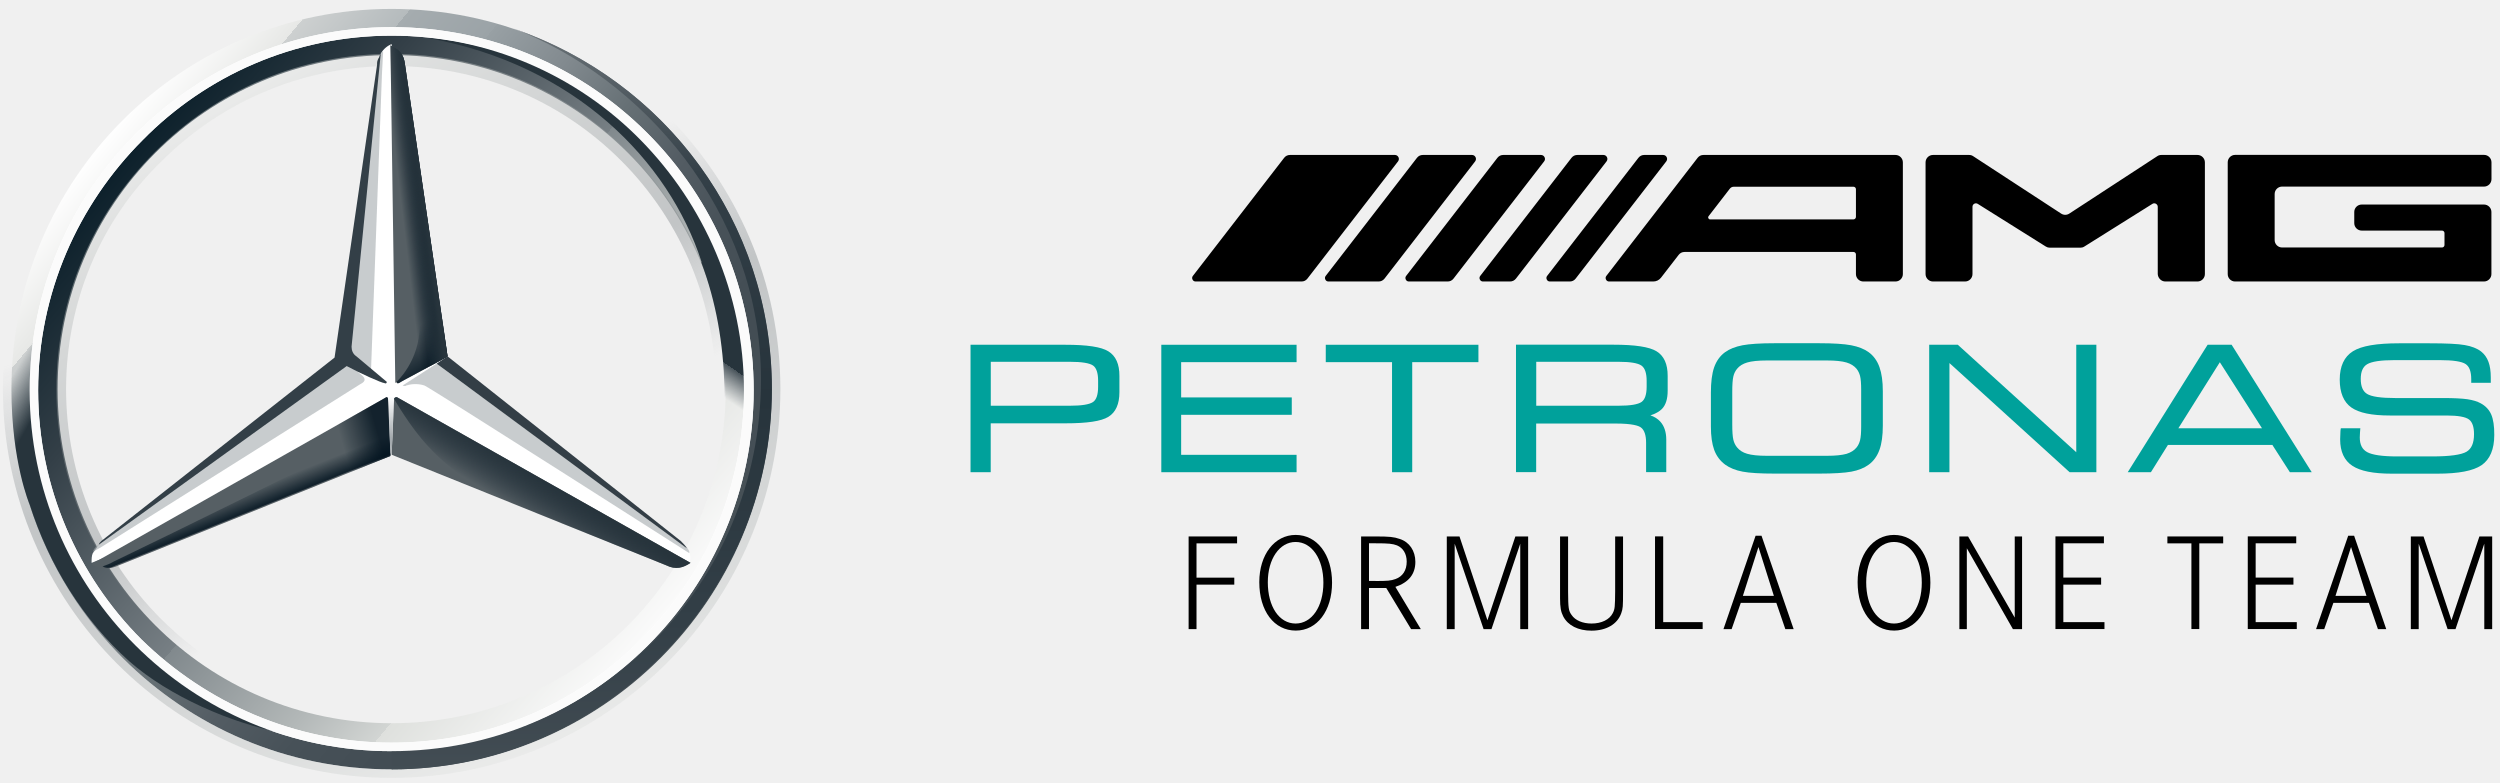
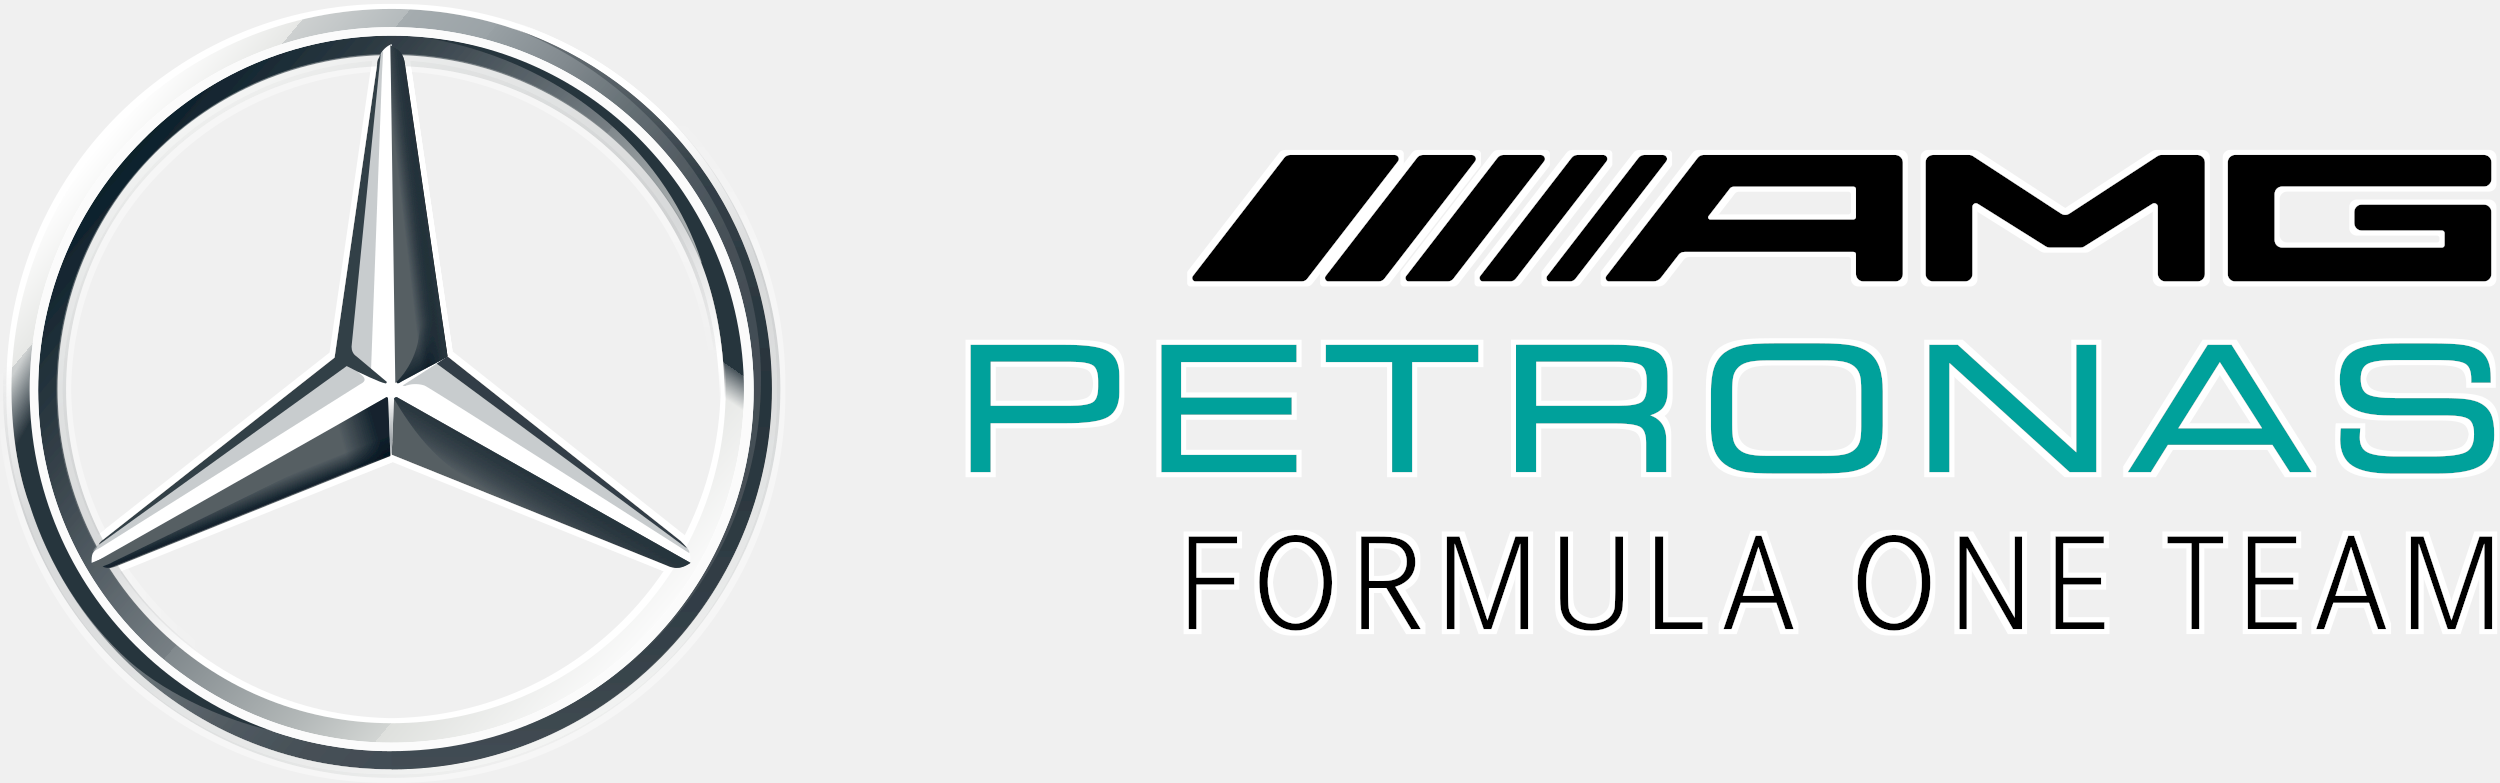
<svg xmlns="http://www.w3.org/2000/svg" clip-rule="evenodd" fill-rule="evenodd" stroke-linejoin="round" stroke-miterlimit="2" version="1.1" viewBox="0 0 358 112" xml:space="preserve">
-   <g transform="matrix(1.7396 0 0 1.7396 56.085 55.726)">
-     <g transform="translate(-32,-32)">
-       <g fill-rule="nonzero">
-         <path id="outer_24_" d="m63.3 32c0 17.3-14 31.3-31.3 31.3s-31.3-14-31.3-31.3 14-31.3 31.3-31.3 31.3 14 31.3 31.3zm-31.3-29.4c-16.3 0-29.4 13.1-29.4 29.4s13.2 29.4 29.4 29.4c16.3 0 29.4-13.2 29.4-29.4 0-16.3-13.1-29.4-29.4-29.4z" fill="url(#_Linear1)" />
-         <path d="m32 2.6c-16.3 0-29.4 13.1-29.4 29.4s13.2 29.4 29.4 29.4c16.3 0 29.4-13.2 29.4-29.4 0-16.3-13.1-29.4-29.4-29.4zm0 56.9c-15.2 0-27.5-12.3-27.5-27.5s12.3-27.5 27.5-27.5 27.5 12.3 27.5 27.5-12.3 27.5-27.5 27.5z" fill="url(#_Linear2)" />
-         <path d="m32 63.3c17.3 0 31.3-14 31.3-31.3s-14-31.3-31.3-31.3-31.3 14-31.3 31.3 14 31.3 31.3 31.3zm0-63.3c17.6 0 32 14.4 32 32s-14.4 32-32 32-32-14.4-32-32 14.4-32 32-32z" fill="url(#_Linear3)" />
-         <path d="m2.2 32.1c0-16.4 13.3-29.9 29.8-29.9s29.8 13.4 29.8 29.9c0 16.4-13.3 29.7-29.8 29.7s-29.8-13.3-29.8-29.7zm9.3-20.6c-5.3 5.3-8.6 12.6-8.6 20.6s3.3 15.3 8.5 20.5c5.3 5.2 12.6 8.5 20.6 8.5s15.3-3.2 20.5-8.5c5.3-5.2 8.5-12.5 8.5-20.5s-3.3-15.3-8.5-20.6-12.5-8.6-20.5-8.6-15.3 3.3-20.5 8.6z" fill="#fff" />
-         <path d="m32 59.6c-7.4 0-14.3-2.9-19.5-8.1s-8.1-12.1-8.1-19.5 2.9-14.3 8.1-19.5 12.1-8.1 19.5-8.1 14.3 2.9 19.5 8.1 8.1 12.1 8.1 19.5-2.9 14.3-8.1 19.5-12.1 8.1-19.5 8.1zm0-0.8c7.1 0 13.9-2.8 18.9-7.8 5.1-5.1 7.8-11.8 7.8-18.9s-2.8-13.9-7.8-18.9c-5.1-5.1-11.8-7.8-18.9-7.8s-13.9 2.8-18.9 7.8c-5.1 4.9-7.9 11.7-7.9 18.8s2.8 13.9 7.8 18.9c5.1 5.1 11.9 7.9 19 7.9z" fill="url(#_Linear4)" />
-         <path d="m56.3 45c-0.5-0.4-19.8-15.7-19.8-15.7l-4.5-25.7c-0.3 0.1-0.7 0.4-0.9 0.8l-3.2 25-19.9 15.3s-0.4 0.5-0.6 0.8c-0.1 0.2-0.1 0.5-0.1 0.8l24.6-10.1 24.6 10.1c0.2-0.5 0-1-0.2-1.3z" fill="#fff" />
-         <path d="m32.2 32.8-0.2 4.6 22.6 9.1c0.8 0.4 1.4 0.2 2-0.2l-24.1-13.6c-0.1-0.1-0.3 0-0.3 0.1z" fill="#565f64" />
-         <path d="m32.2 32.8s1.3 2.3 2.8 3.9c2.1 2.3 4.9 3.9 4.9 3.9l14.7 5.9c0.8 0.4 1.4 0.2 2-0.2l-24.1-13.6c-0.1-0.1-0.3 0-0.3 0.1z" fill="url(#_Linear5)" />
-         <path d="m56.5 45.4c0-0.1-0.1-0.2-0.2-0.4l-20.6-15.1-2.8 1.8s0.2 0.1 0.3 0c0.3-0.1 0.9-0.2 1.5 0 0.5 0.2 21.8 13.8 21.8 13.8z" fill="#a4aaae" fill-opacity=".6" />
-         <path d="m55.8 44.5-19.2-15.2-0.9 0.6 20.6 15.2c-0.1-0.2-0.3-0.4-0.5-0.6z" fill="#333e46" />
-         <path d="m32.5 31.3-0.1 0.1s0 0.2 0.2 0.1c0.1-0.1 3-1.6 4-2.2l-3.5-24c-0.1-0.9-0.5-1.3-1.2-1.6l0.4 27.8z" fill="#565f64" />
-         <path d="m30.8 5.3v1.3l-2.2 22.1c0 0.3 0.1 0.6 0.4 0.8l1.3 1 0.9-24.4 0.1-1.9c-0.3 0.2-0.4 0.6-0.5 1.1z" fill="#a4aaae" fill-opacity=".6" />
-         <path d="m29.6 30.9-1.2-1-20.3 14.7s-0.6 0.4-0.7 0.8l0.7-0.4 21.3-13.4c0.4-0.2 0.5-0.4 0.2-0.7z" fill="#a4aaae" fill-opacity=".6" />
-         <path d="m31.7 32.8c0-0.1-0.1-0.2-0.2-0.1l-24.2 13.7c0.6 0.4 1.2 0.5 2 0.2l22.6-9.1z" fill="#565f64" />
-         <path d="m32.4 31.4 0.1-0.1-0.1 0.1s0 0.1 0.1 0.1h0.1c0.1-0.1 3-1.6 4-2.2l-0.4-2.9-3.1-21.1c0-0.4-0.1-0.7-0.3-0.9 0 0 1.5 20.2 1.5 22.4 0 2.9-1.9 4.6-1.9 4.6z" fill="url(#_Linear6)" />
-         <path d="m31.7 32.8c0-0.1-0.1-0.2-0.2-0.1l-24.2 13.7c0.6 0.4 1.2 0.5 2 0.2l22.6-9.1z" fill="url(#_Linear7)" />
-         <path d="m9.3 46.5 22.6-9.1-0.2-4.4c-0.4 1.2-1.1 2.5-3 3.5-1.4 0.8-14.8 7.4-19.6 9.7-0.3 0.2-0.7 0.3-0.9 0.4 0.4 0.2 0.7 0.1 1.1-0.1z" fill="url(#_Linear8)" />
-         <path d="m32.5 31.3-0.1 0.1s0 0.2 0.2 0.1c0.1-0.1 3-1.6 4-2.2l-3.5-24c-0.1-0.9-0.5-1.3-1.2-1.6l0.4 27.8z" fill="url(#_Linear9)" />
-         <path d="m32.5 31.3-0.1 0.1s0 0.2 0.2 0.1c0.1-0.1 3-1.6 4-2.2l-3.5-24c-0.1-0.9-0.5-1.3-1.2-1.6l0.4 27.8z" fill="url(#_Linear10)" />
-         <path d="m5.1 44.4c-0.7-1.6-4.7-9.4-0.3-24.4h-1.7c-0.9 3-1.6 4.8-2 7.5 0 0-0.2 1-0.3 2.1s-0.1 1.7-0.1 2.4c0 6 1.5 9.5 1.5 9.5 1.6 5 4.4 9.5 8.2 12.9 3.3 2.9 8.4 5.1 12.6 5.9-0.7-0.1-12.7-5.2-17.9-15.9z" fill="url(#_Linear11)" />
-         <path d="m32.4 32.6h-0.9c0.1 0 0.2 0 0.2 0.1l0.2 4.6h0.1l0.2-4.6c0-0.1 0.1-0.2 0.2-0.1z" fill="url(#_Linear12)" />
-         <path d="m42 2.3c10.5 4 20.4 15 20.4 28.9 0 16.8-13.4 30.5-30.4 30.5v1.6c17 0 31.3-14 31.3-31.3 0-13.8-8.8-25.4-21.3-29.7z" fill="url(#_Linear13)" />
-         <path d="m32.3 0.7h-0.3z" fill="url(#_Linear14)" />
-         <path d="m58.8 20.2c-7-16.1-22.8-17-23.7-17.1h-0.1c12.1 2.2 19.8 10.1 22.5 18.4v0.1c1.2 3.2 1.8 6.6 1.9 10.3 0.1 3.5-0.7 7.4-2.2 11-0.1 0.5-0.2 1.1-0.3 1.1h1.6c4.8-9 2.7-18.1 0.3-23.8z" fill="url(#_Linear15)" />
-         <path d="m2.2 32.1c0-16.4 13.3-29.9 29.8-29.9s29.8 13.4 29.8 29.9c0 16.4-13.3 29.7-29.8 29.7s-29.8-13.3-29.8-29.7zm9.3-20.6c-5.3 5.3-8.6 12.6-8.6 20.6s3.3 15.3 8.5 20.5c5.3 5.2 12.6 8.5 20.6 8.5s15.3-3.2 20.5-8.5c5.3-5.2 8.5-12.5 8.5-20.5s-3.3-15.3-8.5-20.6-12.5-8.6-20.5-8.6-15.3 3.3-20.5 8.6z" fill="#fbfbfb" />
-         <path d="m7.9 44.8 20.4-14.7c1.1 0.6 2.9 1.4 3.1 1.4 0.2 0.1 0.2-0.1 0.2-0.1l-2.5-2.1c-0.3-0.2-0.4-0.5-0.4-0.8l2.4-24.1c-0.1 0.1-0.1 0.3-0.2 0.4-0.1 0.2-0.1 0.3-0.1 0.5l-3.5 24.1-19.2 15.1c-0.1 0.1-0.2 0.2-0.2 0.3z" fill="#333f47" />
+   <defs>
+     <filter id="border-filter" x="-5%" y="-5%" width="110%" height="110%">
+       <feMorphology operator="dilate" radius="0.7" in="SourceAlpha" result="dilated" />
+       <feFlood flood-color="white" />
+       <feComposite in2="dilated" operator="in" />
+       <feMerge>
+         <feMergeNode />
+         <feMergeNode in="SourceGraphic" />
+       </feMerge>
+     </filter>
+   </defs>
+   <g filter="url(#border-filter)">
+     <g transform="matrix(1.7396 0 0 1.7396 56.085 55.726)">
+       <g transform="translate(-32,-32)">
+         <g fill-rule="nonzero">
+           <path id="outer_24_" d="m63.3 32c0 17.3-14 31.3-31.3 31.3s-31.3-14-31.3-31.3 14-31.3 31.3-31.3 31.3 14 31.3 31.3zm-31.3-29.4c-16.3 0-29.4 13.1-29.4 29.4s13.2 29.4 29.4 29.4c16.3 0 29.4-13.2 29.4-29.4 0-16.3-13.1-29.4-29.4-29.4z" fill="url(#_Linear1)" />
+           <path d="m32 2.6c-16.3 0-29.4 13.1-29.4 29.4s13.2 29.4 29.4 29.4c16.3 0 29.4-13.2 29.4-29.4 0-16.3-13.1-29.4-29.4-29.4zm0 56.9c-15.2 0-27.5-12.3-27.5-27.5s12.3-27.5 27.5-27.5 27.5 12.3 27.5 27.5-12.3 27.5-27.5 27.5z" fill="url(#_Linear2)" />
+           <path d="m32 63.3c17.3 0 31.3-14 31.3-31.3s-14-31.3-31.3-31.3-31.3 14-31.3 31.3 14 31.3 31.3 31.3zm0-63.3c17.6 0 32 14.4 32 32s-14.4 32-32 32-32-14.4-32-32 14.4-32 32-32z" fill="url(#_Linear3)" />
+           <path d="m2.2 32.1c0-16.4 13.3-29.9 29.8-29.9s29.8 13.4 29.8 29.9c0 16.4-13.3 29.7-29.8 29.7s-29.8-13.3-29.8-29.7zm9.3-20.6c-5.3 5.3-8.6 12.6-8.6 20.6s3.3 15.3 8.5 20.5c5.3 5.2 12.6 8.5 20.6 8.5s15.3-3.2 20.5-8.5c5.3-5.2 8.5-12.5 8.5-20.5s-3.3-15.3-8.5-20.6-12.5-8.6-20.5-8.6-15.3 3.3-20.5 8.6z" fill="#fff" />
+           <path d="m32 59.6c-7.4 0-14.3-2.9-19.5-8.1s-8.1-12.1-8.1-19.5 2.9-14.3 8.1-19.5 12.1-8.1 19.5-8.1 14.3 2.9 19.5 8.1 8.1 12.1 8.1 19.5-2.9 14.3-8.1 19.5-12.1 8.1-19.5 8.1zm0-0.8c7.1 0 13.9-2.8 18.9-7.8 5.1-5.1 7.8-11.8 7.8-18.9s-2.8-13.9-7.8-18.9c-5.1-5.1-11.8-7.8-18.9-7.8s-13.9 2.8-18.9 7.8c-5.1 4.9-7.9 11.7-7.9 18.8s2.8 13.9 7.8 18.9c5.1 5.1 11.9 7.9 19 7.9z" fill="url(#_Linear4)" />
+           <path d="m56.3 45c-0.5-0.4-19.8-15.7-19.8-15.7l-4.5-25.7c-0.3 0.1-0.7 0.4-0.9 0.8l-3.2 25-19.9 15.3s-0.4 0.5-0.6 0.8c-0.1 0.2-0.1 0.5-0.1 0.8l24.6-10.1 24.6 10.1c0.2-0.5 0-1-0.2-1.3z" fill="#fff" />
+           <path d="m32.2 32.8-0.2 4.6 22.6 9.1c0.8 0.4 1.4 0.2 2-0.2l-24.1-13.6c-0.1-0.1-0.3 0-0.3 0.1z" fill="#565f64" />
+           <path d="m32.2 32.8s1.3 2.3 2.8 3.9c2.1 2.3 4.9 3.9 4.9 3.9l14.7 5.9c0.8 0.4 1.4 0.2 2-0.2l-24.1-13.6c-0.1-0.1-0.3 0-0.3 0.1z" fill="url(#_Linear5)" />
+           <path d="m56.5 45.4c0-0.1-0.1-0.2-0.2-0.4l-20.6-15.1-2.8 1.8s0.2 0.1 0.3 0c0.3-0.1 0.9-0.2 1.5 0 0.5 0.2 21.8 13.8 21.8 13.8z" fill="#a4aaae" fill-opacity=".6" />
+           <path d="m55.8 44.5-19.2-15.2-0.9 0.6 20.6 15.2c-0.1-0.2-0.3-0.4-0.5-0.6z" fill="#333e46" />
+           <path d="m32.5 31.3-0.1 0.1s0 0.2 0.2 0.1c0.1-0.1 3-1.6 4-2.2l-3.5-24c-0.1-0.9-0.5-1.3-1.2-1.6l0.4 27.8z" fill="#565f64" />
+           <path d="m30.8 5.3v1.3l-2.2 22.1c0 0.3 0.1 0.6 0.4 0.8l1.3 1 0.9-24.4 0.1-1.9c-0.3 0.2-0.4 0.6-0.5 1.1z" fill="#a4aaae" fill-opacity=".6" />
+           <path d="m29.6 30.9-1.2-1-20.3 14.7s-0.6 0.4-0.7 0.8l0.7-0.4 21.3-13.4c0.4-0.2 0.5-0.4 0.2-0.7z" fill="#a4aaae" fill-opacity=".6" />
+           <path d="m31.7 32.8c0-0.1-0.1-0.2-0.2-0.1l-24.2 13.7c0.6 0.4 1.2 0.5 2 0.2l22.6-9.1z" fill="#565f64" />
+           <path d="m32.4 31.4 0.1-0.1-0.1 0.1s0 0.1 0.1 0.1h0.1c0.1-0.1 3-1.6 4-2.2l-0.4-2.9-3.1-21.1c0-0.4-0.1-0.7-0.3-0.9 0 0 1.5 20.2 1.5 22.4 0 2.9-1.9 4.6-1.9 4.6z" fill="url(#_Linear6)" />
+           <path d="m31.7 32.8c0-0.1-0.1-0.2-0.2-0.1l-24.2 13.7c0.6 0.4 1.2 0.5 2 0.2l22.6-9.1z" fill="url(#_Linear7)" />
+           <path d="m9.3 46.5 22.6-9.1-0.2-4.4c-0.4 1.2-1.1 2.5-3 3.5-1.4 0.8-14.8 7.4-19.6 9.7-0.3 0.2-0.7 0.3-0.9 0.4 0.4 0.2 0.7 0.1 1.1-0.1z" fill="url(#_Linear8)" />
+           <path d="m32.5 31.3-0.1 0.1s0 0.2 0.2 0.1c0.1-0.1 3-1.6 4-2.2l-3.5-24c-0.1-0.9-0.5-1.3-1.2-1.6l0.4 27.8z" fill="url(#_Linear9)" />
+           <path d="m32.5 31.3-0.1 0.1s0 0.2 0.2 0.1c0.1-0.1 3-1.6 4-2.2l-3.5-24c-0.1-0.9-0.5-1.3-1.2-1.6l0.4 27.8z" fill="url(#_Linear10)" />
+           <path d="m5.1 44.4c-0.7-1.6-4.7-9.4-0.3-24.4h-1.7c-0.9 3-1.6 4.8-2 7.5 0 0-0.2 1-0.3 2.1s-0.1 1.7-0.1 2.4c0 6 1.5 9.5 1.5 9.5 1.6 5 4.4 9.5 8.2 12.9 3.3 2.9 8.4 5.1 12.6 5.9-0.7-0.1-12.7-5.2-17.9-15.9z" fill="url(#_Linear11)" />
+           <path d="m32.4 32.6h-0.9c0.1 0 0.2 0 0.2 0.1l0.2 4.6h0.1l0.2-4.6c0-0.1 0.1-0.2 0.2-0.1z" fill="url(#_Linear12)" />
+           <path d="m42 2.3c10.5 4 20.4 15 20.4 28.9 0 16.8-13.4 30.5-30.4 30.5v1.6c17 0 31.3-14 31.3-31.3 0-13.8-8.8-25.4-21.3-29.7z" fill="url(#_Linear13)" />
+           <path d="m32.3 0.7h-0.3z" fill="url(#_Linear14)" />
+           <path d="m58.8 20.2c-7-16.1-22.8-17-23.7-17.1h-0.1c12.1 2.2 19.8 10.1 22.5 18.4v0.1c1.2 3.2 1.8 6.6 1.9 10.3 0.1 3.5-0.7 7.4-2.2 11-0.1 0.5-0.2 1.1-0.3 1.1h1.6c4.8-9 2.7-18.1 0.3-23.8z" fill="url(#_Linear15)" />
+           <path d="m2.2 32.1c0-16.4 13.3-29.9 29.8-29.9s29.8 13.4 29.8 29.9c0 16.4-13.3 29.7-29.8 29.7s-29.8-13.3-29.8-29.7zm9.3-20.6c-5.3 5.3-8.6 12.6-8.6 20.6s3.3 15.3 8.5 20.5c5.3 5.2 12.6 8.5 20.6 8.5s15.3-3.2 20.5-8.5c5.3-5.2 8.5-12.5 8.5-20.5s-3.3-15.3-8.5-20.6-12.5-8.6-20.5-8.6-15.3 3.3-20.5 8.6z" fill="#fbfbfb" />
+           <path d="m7.9 44.8 20.4-14.7c1.1 0.6 2.9 1.4 3.1 1.4 0.2 0.1 0.2-0.1 0.2-0.1l-2.5-2.1c-0.3-0.2-0.4-0.5-0.4-0.8l2.4-24.1c-0.1 0.1-0.1 0.3-0.2 0.4-0.1 0.2-0.1 0.3-0.1 0.5l-3.5 24.1-19.2 15.1c-0.1 0.1-0.2 0.2-0.2 0.3z" fill="#333f47" />
+         </g>
      </g>
    </g>
-   </g>
-   <path d="m320.06 40.31h35.65c0.58 0 1.06-0.48 1.06-1.06v-8.9c0-0.58-0.48-1.06-1.06-1.06h-17.52c-0.58 0-1.06 0.48-1.06 1.06v1.61c0 0.58 0.48 1.06 1.06 1.06h11.51c0.19 0 0.35 0.16 0.35 0.35v1.72c0 0.19-0.16 0.35-0.35 0.35h-22.91c-0.58 0-1.06-0.48-1.06-1.06v-6.6c0-0.58 0.48-1.06 1.06-1.06h28.93c0.58 0 1.06-0.48 1.06-1.06v-2.42c0-0.58-0.48-1.06-1.06-1.06h-35.65c-0.58 0-1.06 0.48-1.06 1.06v16c-0.01 0.59 0.47 1.07 1.05 1.07zm-9.98 0h4.6c0.58 0 1.06-0.48 1.06-1.06v-16c0-0.58-0.48-1.06-1.06-1.06h-5.17c-0.21 0-0.4 0.05-0.58 0.17l-12.61 8.23c-0.36 0.23-0.8 0.23-1.16 0l-12.61-8.23c-0.18-0.12-0.36-0.17-0.58-0.17h-5.17c-0.58 0-1.06 0.48-1.06 1.06v16c0 0.58 0.48 1.06 1.06 1.06h4.6c0.58 0 1.06-0.48 1.06-1.06v-9.64c0-0.18 0.09-0.34 0.25-0.43s0.35-0.08 0.5 0.01l9.76 6.12c0.18 0.11 0.35 0.16 0.56 0.16h4.38c0.21 0 0.39-0.05 0.56-0.16l9.76-6.12c0.16-0.1 0.34-0.1 0.5-0.01s0.26 0.25 0.26 0.43v9.64c0.03 0.58 0.51 1.06 1.09 1.06zm-38.65 0h-4.6c-0.58 0-1.06-0.48-1.06-1.06v-2.82c0-0.19-0.16-0.35-0.35-0.35h-24.19c-0.34 0-0.63 0.14-0.84 0.41l-2.53 3.27c-0.28 0.36-0.67 0.55-1.12 0.55h-6.32c-0.19 0-0.36-0.1-0.44-0.28-0.09-0.17-0.07-0.37 0.05-0.52l13.07-16.91c0.21-0.27 0.5-0.41 0.84-0.41h27.49c0.58 0 1.06 0.48 1.06 1.06v16c0 0.58-0.47 1.06-1.06 1.06zm-5.66-9.25v-3.97c0-0.19-0.16-0.35-0.35-0.35h-17.14c-0.23 0-0.42 0.1-0.56 0.27l-3.05 3.95c-0.07 0.09-0.08 0.2-0.03 0.3s0.14 0.16 0.25 0.16h20.53c0.19-0.01 0.35-0.17 0.35-0.36zm-79.39 9.25h-15.17c-0.19 0-0.36-0.1-0.44-0.28-0.09-0.17-0.07-0.37 0.05-0.52l13.07-16.91c0.21-0.27 0.5-0.41 0.84-0.41h15.02c0.22 0 0.41 0.12 0.51 0.32s0.07 0.42-0.06 0.6l-12.98 16.79c-0.21 0.27-0.5 0.41-0.84 0.41zm11.03 0h-7.18c-0.19 0-0.36-0.1-0.44-0.28-0.09-0.17-0.07-0.37 0.05-0.52l13.07-16.91c0.21-0.27 0.5-0.41 0.84-0.41h7.04c0.22 0 0.41 0.12 0.51 0.32s0.07 0.42-0.06 0.6l-12.98 16.79c-0.22 0.27-0.51 0.41-0.85 0.41zm9.89 0h-5.55c-0.19 0-0.36-0.1-0.44-0.28-0.09-0.17-0.07-0.37 0.05-0.52l13.07-16.91c0.21-0.27 0.5-0.41 0.84-0.41h5.4c0.22 0 0.41 0.12 0.51 0.32s0.08 0.42-0.06 0.6l-12.98 16.79c-0.21 0.27-0.5 0.41-0.84 0.41zm8.93 0h-3.87c-0.19 0-0.36-0.1-0.44-0.28-0.09-0.17-0.07-0.37 0.05-0.52l13.07-16.91c0.21-0.27 0.5-0.41 0.84-0.41h3.73c0.22 0 0.41 0.12 0.51 0.32s0.07 0.42-0.06 0.6l-12.98 16.79c-0.22 0.27-0.51 0.41-0.85 0.41zm8.56 0h-2.85c-0.19 0-0.36-0.1-0.44-0.28-0.09-0.17-0.07-0.37 0.05-0.52l13.07-16.91c0.21-0.27 0.5-0.41 0.84-0.41h2.7c0.22 0 0.41 0.12 0.51 0.32s0.07 0.42-0.06 0.6l-12.98 16.79c-0.21 0.27-0.5 0.41-0.84 0.41z" />
-   <g transform="translate(-82.5,-54.16)" fill="#00a19b" fill-rule="nonzero">
-     <path d="m241.22 104.47c-1.03-0.64-3.05-0.94-6.17-0.94h-13.57v18.25h2.89v-7h10.68c3.13 0 5.15-0.3 6.17-0.93 1.05-0.64 1.58-1.83 1.58-3.52v-2.33c0.01-1.69-0.52-2.88-1.58-3.53zm-1.47 4.22v0.85c0 1.13-0.25 1.87-0.73 2.19-0.52 0.35-1.62 0.53-3.28 0.53h-11.36v-6.29h11.36c1.66 0 2.77 0.18 3.28 0.53 0.48 0.33 0.73 1.07 0.73 2.19z" />
-     <path d="m251.64 106.02h16.53v-2.49h-19.37v18.25h19.37v-2.49h-16.53v-5.73h15.84v-2.49h-15.84z" />
-     <path d="m272.35 106.02h9.49v15.76h2.89v-15.76h9.48v-2.49h-21.86z" />
-     <path d="m319.71 104.46c-1.04-0.63-3.06-0.94-6.19-0.94h-13.93v18.25h2.89v-6.96h11.36c2.41 0 3.32 0.31 3.66 0.58 0.48 0.37 0.72 1.1 0.72 2.17v4.21h2.89v-4.65c0-1.09-0.29-1.97-0.87-2.6-0.36-0.39-0.83-0.69-1.4-0.88 0.74-0.24 1.29-0.55 1.66-0.93 0.54-0.56 0.81-1.43 0.81-2.59v-2.12c0.01-1.7-0.53-2.89-1.6-3.54zm-1.41 4.23v0.85c0 1.1-0.25 1.84-0.73 2.18-0.52 0.36-1.62 0.54-3.27 0.54h-11.81v-6.29h11.81c1.65 0 2.75 0.18 3.27 0.55 0.48 0.35 0.73 1.08 0.73 2.17z" />
-     <path d="m350.1 104.6c-0.64-0.47-1.48-0.8-2.52-1-1.01-0.19-2.55-0.29-4.57-0.29h-6.4c-2.02 0-3.56 0.1-4.57 0.29-1.03 0.2-1.88 0.53-2.52 1-0.72 0.53-1.24 1.26-1.56 2.18-0.31 0.9-0.46 2.11-0.46 3.61v4.84c0 1.37 0.16 2.5 0.47 3.35 0.32 0.87 0.85 1.58 1.58 2.12 0.65 0.47 1.49 0.81 2.5 1 0.99 0.19 2.54 0.28 4.59 0.28h6.37c2.07 0 3.62-0.1 4.61-0.28 1.01-0.19 1.84-0.53 2.48-1 0.7-0.51 1.22-1.23 1.54-2.13 0.32-0.88 0.48-2.04 0.48-3.45v-4.94c0-1.4-0.16-2.55-0.48-3.44-0.32-0.91-0.84-1.63-1.54-2.14zm-5.96 14.83h-8.66c-1.21 0-2.14-0.1-2.79-0.29-0.62-0.18-1.1-0.49-1.44-0.91-0.25-0.3-0.43-0.67-0.53-1.08-0.11-0.44-0.16-1.19-0.16-2.22v-4.66c0-1.03 0.05-1.78 0.16-2.22 0.1-0.42 0.28-0.78 0.53-1.08 0.34-0.42 0.83-0.72 1.44-0.9 0.64-0.19 1.58-0.29 2.79-0.29h8.66c1.21 0 2.14 0.1 2.78 0.29 0.61 0.18 1.1 0.49 1.44 0.9 0.23 0.29 0.4 0.64 0.5 1.03 0.11 0.42 0.16 1.09 0.16 2v5.21c0 0.9-0.05 1.57-0.16 1.99-0.1 0.4-0.27 0.75-0.5 1.04-0.34 0.42-0.83 0.72-1.44 0.91-0.64 0.18-1.57 0.28-2.78 0.28z" />
-     <path d="m382.7 103.53h-2.88v15.39l-16.96-15.39h-4.1v18.25h2.9v-15.63l17.21 15.63h3.83z" />
-     <path d="m398.63 103.53-11.44 18.25h3.32l2.44-3.91h14.95l2.51 3.91h3.13l-11.47-18.25zm-4.19 11.96 5.94-9.46 6.04 9.46z" />
-     <path d="m439.25 113.53c-0.3-0.69-0.81-1.24-1.52-1.62-0.48-0.27-1.12-0.46-1.91-0.58-0.77-0.11-1.92-0.17-3.43-0.17h-6.88c-2.07 0-3.43-0.2-4.06-0.6-0.6-0.38-0.89-1.08-0.89-2.14 0-1.04 0.3-1.73 0.91-2.1 0.65-0.39 1.96-0.59 3.89-0.59h6.53c1.89 0 3.14 0.19 3.7 0.57 0.53 0.36 0.79 1.08 0.79 2.15v0.53h2.8v-0.77c0-0.89-0.11-1.64-0.33-2.23-0.22-0.61-0.58-1.11-1.06-1.49-0.57-0.44-1.36-0.75-2.35-0.92-0.96-0.17-2.66-0.25-5.04-0.25h-4.35c-3.22 0-5.38 0.37-6.61 1.14-1.25 0.78-1.89 2.15-1.89 4.06 0 1.87 0.56 3.21 1.66 3.99 1.09 0.77 2.9 1.15 5.53 1.15h8.09c1.64 0 2.73 0.19 3.23 0.57 0.48 0.36 0.72 1.07 0.72 2.1 0 1.26-0.35 2.08-1.06 2.51-0.75 0.45-2.41 0.68-4.95 0.68h-5c-2.11 0-3.55-0.21-4.3-0.62-0.71-0.39-1.05-1.08-1.05-2.1 0-0.12 0.01-0.35 0.03-0.69l0.05-0.62h-2.79l-0.04 0.21c-0.01 0.06-0.02 0.14-0.02 0.24-0.03 0.54-0.04 0.92-0.04 1.14 0 1.75 0.59 3.03 1.76 3.79 1.15 0.75 2.99 1.12 5.64 1.12h6.5c3.06 0 5.14-0.4 6.34-1.21 1.21-0.83 1.83-2.28 1.83-4.33 0.01-1.26-0.14-2.24-0.43-2.92z" />
-   </g>
-   <g transform="translate(-82.5,-54.16)" fill-rule="nonzero">
-     <path d="m259.25 136.89v0.99h-5.41v6.37h-1.13v-13.27h6.94v0.99h-5.81v4.91h5.41z" />
-     <path d="m273.25 137.6c0 4.04-2.15 6.86-5.19 6.86-3.12 0-5.23-2.81-5.23-6.94 0-3.94 2.19-6.76 5.21-6.76 3.06 0 5.21 2.83 5.21 6.84zm-9.2-0.06c0 3.48 1.63 5.91 3.98 5.91 2.33 0 3.98-2.43 3.98-5.85 0-3.4-1.65-5.83-3.98-5.83-2.3 0-3.98 2.43-3.98 5.77z" />
-     <path d="m279.43 130.98c2.05 0 2.65 0.06 3.52 0.36 1.37 0.44 2.23 1.69 2.23 3.28 0 1.75-0.95 2.94-2.86 3.58l3.64 6.05h-1.39l-3.56-5.89h-2.47v5.89h-1.13v-13.27zm0.04 6.38c1.75 0 2.19-0.04 2.86-0.28 1.03-0.36 1.61-1.25 1.61-2.49 0-1.13-0.52-1.97-1.39-2.33-0.64-0.24-1.17-0.3-3.06-0.3h-0.95v5.39h0.93z" />
-     <path d="m291.5 130.98 4 12 4-12h1.83v13.27h-1.13v-12.23l-4.12 12.23h-1.13l-4.14-12.23v12.23h-1.13v-13.27z" />
-     <path d="m307.05 130.98v7.88c0.02 2.39 0.06 2.75 0.5 3.36 0.52 0.78 1.59 1.23 2.86 1.23 1.43 0 2.57-0.56 3.04-1.49 0.3-0.58 0.32-0.91 0.34-3.1v-7.88h1.13v7.9c0 2.17-0.02 2.43-0.26 3.1-0.56 1.57-2.13 2.49-4.26 2.49-1.91 0-3.36-0.74-4.04-2.03-0.34-0.66-0.46-1.31-0.46-2.59v-8.87z" />
-     <path d="m320.67 130.98v12.27h5.65v0.99h-6.82v-13.27h1.17z" />
-     <path d="m334.75 130.88 4.6 13.37h-1.19l-1.29-3.76h-5.09l-1.31 3.76h-1.17l4.6-13.37zm-0.44 1.61-2.23 7h4.44z" />
-     <path d="m358.93 137.6c0 4.04-2.15 6.86-5.19 6.86-3.12 0-5.23-2.81-5.23-6.94 0-3.94 2.19-6.76 5.21-6.76 3.06 0 5.21 2.83 5.21 6.84zm-9.19-0.06c0 3.48 1.63 5.91 3.98 5.91 2.33 0 3.98-2.43 3.98-5.85 0-3.4-1.65-5.83-3.98-5.83-2.31 0-3.98 2.43-3.98 5.77z" />
-     <path d="m364.33 130.98 6.68 11.62v-11.62h1.05v13.27h-1.31l-6.6-11.58v11.58h-1.07v-13.27z" />
-     <path d="m383.38 136.89v0.99h-5.41v5.37h5.89v0.99h-7.02v-13.27h6.94v0.99h-5.81v4.91h5.41z" />
-     <path d="m400.86 130.98v0.99h-3.42v12.27h-1.13v-12.27h-3.44v-0.99z" />
-     <path d="m410.92 136.89v0.99h-5.41v5.37h5.89v0.99h-7.02v-13.27h6.94v0.99h-5.81v4.91h5.41z" />
-     <path d="m419.61 130.88 4.6 13.37h-1.19l-1.29-3.76h-5.09l-1.31 3.76h-1.17l4.6-13.37zm-0.44 1.61-2.23 7h4.44z" />
-     <path d="m429.55 130.98 4 12 4-12h1.83v13.27h-1.13v-12.23l-4.12 12.23h-1.13l-4.14-12.23v12.23h-1.13v-13.27z" />
+     <path d="m320.06 40.31h35.65c0.58 0 1.06-0.48 1.06-1.06v-8.9c0-0.58-0.48-1.06-1.06-1.06h-17.52c-0.58 0-1.06 0.48-1.06 1.06v1.61c0 0.58 0.48 1.06 1.06 1.06h11.51c0.19 0 0.35 0.16 0.35 0.35v1.72c0 0.19-0.16 0.35-0.35 0.35h-22.91c-0.58 0-1.06-0.48-1.06-1.06v-6.6c0-0.58 0.48-1.06 1.06-1.06h28.93c0.58 0 1.06-0.48 1.06-1.06v-2.42c0-0.58-0.48-1.06-1.06-1.06h-35.65c-0.58 0-1.06 0.48-1.06 1.06v16c-0.01 0.59 0.47 1.07 1.05 1.07zm-9.98 0h4.6c0.58 0 1.06-0.48 1.06-1.06v-16c0-0.58-0.48-1.06-1.06-1.06h-5.17c-0.21 0-0.4 0.05-0.58 0.17l-12.61 8.23c-0.36 0.23-0.8 0.23-1.16 0l-12.61-8.23c-0.18-0.12-0.36-0.17-0.58-0.17h-5.17c-0.58 0-1.06 0.48-1.06 1.06v16c0 0.58 0.48 1.06 1.06 1.06h4.6c0.58 0 1.06-0.48 1.06-1.06v-9.64c0-0.18 0.09-0.34 0.25-0.43s0.35-0.08 0.5 0.01l9.76 6.12c0.18 0.11 0.35 0.16 0.56 0.16h4.38c0.21 0 0.39-0.05 0.56-0.16l9.76-6.12c0.16-0.1 0.34-0.1 0.5-0.01s0.26 0.25 0.26 0.43v9.64c0.03 0.58 0.51 1.06 1.09 1.06zm-38.65 0h-4.6c-0.58 0-1.06-0.48-1.06-1.06v-2.82c0-0.19-0.16-0.35-0.35-0.35h-24.19c-0.34 0-0.63 0.14-0.84 0.41l-2.53 3.27c-0.28 0.36-0.67 0.55-1.12 0.55h-6.32c-0.19 0-0.36-0.1-0.44-0.28-0.09-0.17-0.07-0.37 0.05-0.52l13.07-16.91c0.21-0.27 0.5-0.41 0.84-0.41h27.49c0.58 0 1.06 0.48 1.06 1.06v16c0 0.58-0.47 1.06-1.06 1.06zm-5.66-9.25v-3.97c0-0.19-0.16-0.35-0.35-0.35h-17.14c-0.23 0-0.42 0.1-0.56 0.27l-3.05 3.95c-0.07 0.09-0.08 0.2-0.03 0.3s0.14 0.16 0.25 0.16h20.53c0.19-0.01 0.35-0.17 0.35-0.36zm-79.39 9.25h-15.17c-0.19 0-0.36-0.1-0.44-0.28-0.09-0.17-0.07-0.37 0.05-0.52l13.07-16.91c0.21-0.27 0.5-0.41 0.84-0.41h15.02c0.22 0 0.41 0.12 0.51 0.32s0.07 0.42-0.06 0.6l-12.98 16.79c-0.21 0.27-0.5 0.41-0.84 0.41zm11.03 0h-7.18c-0.19 0-0.36-0.1-0.44-0.28-0.09-0.17-0.07-0.37 0.05-0.52l13.07-16.91c0.21-0.27 0.5-0.41 0.84-0.41h7.04c0.22 0 0.41 0.12 0.51 0.32s0.07 0.42-0.06 0.6l-12.98 16.79c-0.22 0.27-0.51 0.41-0.85 0.41zm9.89 0h-5.55c-0.19 0-0.36-0.1-0.44-0.28-0.09-0.17-0.07-0.37 0.05-0.52l13.07-16.91c0.21-0.27 0.5-0.41 0.84-0.41h5.4c0.22 0 0.41 0.12 0.51 0.32s0.08 0.42-0.06 0.6l-12.98 16.79c-0.21 0.27-0.5 0.41-0.84 0.41zm8.93 0h-3.87c-0.19 0-0.36-0.1-0.44-0.28-0.09-0.17-0.07-0.37 0.05-0.52l13.07-16.91c0.21-0.27 0.5-0.41 0.84-0.41h3.73c0.22 0 0.41 0.12 0.51 0.32s0.07 0.42-0.06 0.6l-12.98 16.79c-0.22 0.27-0.51 0.41-0.85 0.41zm8.56 0h-2.85c-0.19 0-0.36-0.1-0.44-0.28-0.09-0.17-0.07-0.37 0.05-0.52l13.07-16.91c0.21-0.27 0.5-0.41 0.84-0.41h2.7c0.22 0 0.41 0.12 0.51 0.32s0.07 0.42-0.06 0.6l-12.98 16.79c-0.21 0.27-0.5 0.41-0.84 0.41z" />
+     <g transform="translate(-82.5,-54.16)" fill="#00a19b" fill-rule="nonzero">
+       <path d="m241.22 104.47c-1.03-0.64-3.05-0.94-6.17-0.94h-13.57v18.25h2.89v-7h10.68c3.13 0 5.15-0.3 6.17-0.93 1.05-0.64 1.58-1.83 1.58-3.52v-2.33c0.01-1.69-0.52-2.88-1.58-3.53zm-1.47 4.22v0.85c0 1.13-0.25 1.87-0.73 2.19-0.52 0.35-1.62 0.53-3.28 0.53h-11.36v-6.29h11.36c1.66 0 2.77 0.18 3.28 0.53 0.48 0.33 0.73 1.07 0.73 2.19z" />
+       <path d="m251.64 106.02h16.53v-2.49h-19.37v18.25h19.37v-2.49h-16.53v-5.73h15.84v-2.49h-15.84z" />
+       <path d="m272.35 106.02h9.49v15.76h2.89v-15.76h9.48v-2.49h-21.86z" />
+       <path d="m319.71 104.46c-1.04-0.63-3.06-0.94-6.19-0.94h-13.93v18.25h2.89v-6.96h11.36c2.41 0 3.32 0.31 3.66 0.58 0.48 0.37 0.72 1.1 0.72 2.17v4.21h2.89v-4.65c0-1.09-0.29-1.97-0.87-2.6-0.36-0.39-0.83-0.69-1.4-0.88 0.74-0.24 1.29-0.55 1.66-0.93 0.54-0.56 0.81-1.43 0.81-2.59v-2.12c0.01-1.7-0.53-2.89-1.6-3.54zm-1.41 4.23v0.85c0 1.1-0.25 1.84-0.73 2.18-0.52 0.36-1.62 0.54-3.27 0.54h-11.81v-6.29h11.81c1.65 0 2.75 0.18 3.27 0.55 0.48 0.35 0.73 1.08 0.73 2.17z" />
+       <path d="m350.1 104.6c-0.64-0.47-1.48-0.8-2.52-1-1.01-0.19-2.55-0.29-4.57-0.29h-6.4c-2.02 0-3.56 0.1-4.57 0.29-1.03 0.2-1.88 0.53-2.52 1-0.72 0.53-1.24 1.26-1.56 2.18-0.31 0.9-0.46 2.11-0.46 3.61v4.84c0 1.37 0.16 2.5 0.47 3.35 0.32 0.87 0.85 1.58 1.58 2.12 0.65 0.47 1.49 0.81 2.5 1 0.99 0.19 2.54 0.28 4.59 0.28h6.37c2.07 0 3.62-0.1 4.61-0.28 1.01-0.19 1.84-0.53 2.48-1 0.7-0.51 1.22-1.23 1.54-2.13 0.32-0.88 0.48-2.04 0.48-3.45v-4.94c0-1.4-0.16-2.55-0.48-3.44-0.32-0.91-0.84-1.63-1.54-2.14zm-5.96 14.83h-8.66c-1.21 0-2.14-0.1-2.79-0.29-0.62-0.18-1.1-0.49-1.44-0.91-0.25-0.3-0.43-0.67-0.53-1.08-0.11-0.44-0.16-1.19-0.16-2.22v-4.66c0-1.03 0.05-1.78 0.16-2.22 0.1-0.42 0.28-0.78 0.53-1.08 0.34-0.42 0.83-0.72 1.44-0.9 0.64-0.19 1.58-0.29 2.79-0.29h8.66c1.21 0 2.14 0.1 2.78 0.29 0.61 0.18 1.1 0.49 1.44 0.9 0.23 0.29 0.4 0.64 0.5 1.03 0.11 0.42 0.16 1.09 0.16 2v5.21c0 0.9-0.05 1.57-0.16 1.99-0.1 0.4-0.27 0.75-0.5 1.04-0.34 0.42-0.83 0.72-1.44 0.91-0.64 0.18-1.57 0.28-2.78 0.28z" />
+       <path d="m382.7 103.53h-2.88v15.39l-16.96-15.39h-4.1v18.25h2.9v-15.63l17.21 15.63h3.83z" />
+       <path d="m398.63 103.53-11.44 18.25h3.32l2.44-3.91h14.95l2.51 3.91h3.13l-11.47-18.25zm-4.19 11.96 5.94-9.46 6.04 9.46z" />
+       <path d="m439.25 113.53c-0.3-0.69-0.81-1.24-1.52-1.62-0.48-0.27-1.12-0.46-1.91-0.58-0.77-0.11-1.92-0.17-3.43-0.17h-6.88c-2.07 0-3.43-0.2-4.06-0.6-0.6-0.38-0.89-1.08-0.89-2.14 0-1.04 0.3-1.73 0.91-2.1 0.65-0.39 1.96-0.59 3.89-0.59h6.53c1.89 0 3.14 0.19 3.7 0.57 0.53 0.36 0.79 1.08 0.79 2.15v0.53h2.8v-0.77c0-0.89-0.11-1.64-0.33-2.23-0.22-0.61-0.58-1.11-1.06-1.49-0.57-0.44-1.36-0.75-2.35-0.92-0.96-0.17-2.66-0.25-5.04-0.25h-4.35c-3.22 0-5.38 0.37-6.61 1.14-1.25 0.78-1.89 2.15-1.89 4.06 0 1.87 0.56 3.21 1.66 3.99 1.09 0.77 2.9 1.15 5.53 1.15h8.09c1.64 0 2.73 0.19 3.23 0.57 0.48 0.36 0.72 1.07 0.72 2.1 0 1.26-0.35 2.08-1.06 2.51-0.75 0.45-2.41 0.68-4.95 0.68h-5c-2.11 0-3.55-0.21-4.3-0.62-0.71-0.39-1.05-1.08-1.05-2.1 0-0.12 0.01-0.35 0.03-0.69l0.05-0.62h-2.79l-0.04 0.21c-0.01 0.06-0.02 0.14-0.02 0.24-0.03 0.54-0.04 0.92-0.04 1.14 0 1.75 0.59 3.03 1.76 3.79 1.15 0.75 2.99 1.12 5.64 1.12h6.5c3.06 0 5.14-0.4 6.34-1.21 1.21-0.83 1.83-2.28 1.83-4.33 0.01-1.26-0.14-2.24-0.43-2.92z" />
+     </g>
+     <g transform="translate(-82.5,-54.16)" fill-rule="nonzero">
+       <path d="m259.25 136.89v0.99h-5.41v6.37h-1.13v-13.27h6.94v0.99h-5.81v4.91h5.41z" />
+       <path d="m273.25 137.6c0 4.04-2.15 6.86-5.19 6.86-3.12 0-5.23-2.81-5.23-6.94 0-3.94 2.19-6.76 5.21-6.76 3.06 0 5.21 2.83 5.21 6.84zm-9.2-0.06c0 3.48 1.63 5.91 3.98 5.91 2.33 0 3.98-2.43 3.98-5.85 0-3.4-1.65-5.83-3.98-5.83-2.3 0-3.98 2.43-3.98 5.77z" />
+       <path d="m279.43 130.98c2.05 0 2.65 0.06 3.52 0.36 1.37 0.44 2.23 1.69 2.23 3.28 0 1.75-0.95 2.94-2.86 3.58l3.64 6.05h-1.39l-3.56-5.89h-2.47v5.89h-1.13v-13.27zm0.04 6.38c1.75 0 2.19-0.04 2.86-0.28 1.03-0.36 1.61-1.25 1.61-2.49 0-1.13-0.52-1.97-1.39-2.33-0.64-0.24-1.17-0.3-3.06-0.3h-0.95v5.39h0.93z" />
+       <path d="m291.5 130.98 4 12 4-12h1.83v13.27h-1.13v-12.23l-4.12 12.23h-1.13l-4.14-12.23v12.23h-1.13v-13.27z" />
+       <path d="m307.05 130.98v7.88c0.02 2.39 0.06 2.75 0.5 3.36 0.52 0.78 1.59 1.23 2.86 1.23 1.43 0 2.57-0.56 3.04-1.49 0.3-0.58 0.32-0.91 0.34-3.1v-7.88h1.13v7.9c0 2.17-0.02 2.43-0.26 3.1-0.56 1.57-2.13 2.49-4.26 2.49-1.91 0-3.36-0.74-4.04-2.03-0.34-0.66-0.46-1.31-0.46-2.59v-8.87z" />
+       <path d="m320.67 130.98v12.27h5.65v0.99h-6.82v-13.27h1.17z" />
+       <path d="m334.75 130.88 4.6 13.37h-1.19l-1.29-3.76h-5.09l-1.31 3.76h-1.17l4.6-13.37zm-0.44 1.61-2.23 7h4.44z" />
+       <path d="m358.93 137.6c0 4.04-2.15 6.86-5.19 6.86-3.12 0-5.23-2.81-5.23-6.94 0-3.94 2.19-6.76 5.21-6.76 3.06 0 5.21 2.83 5.21 6.84zm-9.19-0.06c0 3.48 1.63 5.91 3.98 5.91 2.33 0 3.98-2.43 3.98-5.85 0-3.4-1.65-5.83-3.98-5.83-2.31 0-3.98 2.43-3.98 5.77z" />
+       <path d="m364.33 130.98 6.68 11.62v-11.62h1.05v13.27h-1.31l-6.6-11.58v11.58h-1.07v-13.27z" />
+       <path d="m383.38 136.89v0.99h-5.41v5.37h5.89v0.99h-7.02v-13.27h6.94v0.99h-5.81v4.91h5.41z" />
+       <path d="m400.86 130.98v0.99h-3.42v12.27h-1.13v-12.27h-3.44v-0.99z" />
+       <path d="m410.92 136.89v0.99h-5.41v5.37h5.89v0.99h-7.02v-13.27h6.94v0.99h-5.81v4.91h5.41z" />
+       <path d="m419.61 130.88 4.6 13.37h-1.19l-1.29-3.76h-5.09l-1.31 3.76h-1.17l4.6-13.37zm-0.44 1.61-2.23 7h4.44z" />
+       <path d="m429.55 130.98 4 12 4-12h1.83v13.27h-1.13v-12.23l-4.12 12.23h-1.13l-4.14-12.23v12.23h-1.13v-13.27z" />
+     </g>
  </g>
  <defs>
    <linearGradient id="_Linear1" x2="1" gradientTransform="matrix(48,40.2,-40.2,48,8,11.9)" gradientUnits="userSpaceOnUse">
      <stop stop-color="#fff" offset="0" />
      <stop stop-color="#e7e8e6" offset=".1" />
      <stop stop-color="#cdd0d0" offset=".1" />
      <stop stop-color="#b5bbbd" offset=".2" />
      <stop stop-color="#a5acaf" offset=".2" />
      <stop stop-color="#9ba3a7" offset=".3" />
      <stop stop-color="#98a0a4" offset=".3" />
      <stop stop-color="#828a8f" offset=".4" />
      <stop stop-color="#667075" offset=".5" />
      <stop stop-color="#535c63" offset=".6" />
      <stop stop-color="#475158" offset=".7" />
      <stop stop-color="#434d54" offset=".8" />
      <stop stop-color="#475157" offset="1" />
    </linearGradient>
    <linearGradient id="_Linear2" x2="1" gradientTransform="matrix(45,37.8,-37.8,45,9.5,13.1)" gradientUnits="userSpaceOnUse">
      <stop stop-color="#0b1f2a" offset="0" />
      <stop stop-color="#333f47" offset=".2" />
      <stop stop-color="#777f84" offset=".5" />
      <stop stop-color="#81898d" offset=".5" />
      <stop stop-color="#b3b8b8" offset=".7" />
      <stop stop-color="#d2d5d3" offset=".8" />
      <stop stop-color="#dee0dd" offset=".8" />
      <stop stop-color="#fbfbfb" offset="1" />
    </linearGradient>
    <linearGradient id="_Linear3" x2="1" gradientTransform="matrix(-21.9 -60.2 60.2 -21.9 42.973 62.107)" gradientUnits="userSpaceOnUse">
      <stop stop-color="#e1e3e1" stop-opacity=".4" offset="0" />
      <stop stop-color="#c1c5c4" stop-opacity=".4" offset=".1" />
      <stop stop-color="#9ba1a2" stop-opacity=".4" offset=".3" />
      <stop stop-color="#7d8487" stop-opacity=".4" offset=".5" />
      <stop stop-color="#687074" stop-opacity="0" offset=".7" />
      <stop stop-color="#5b6469" stop-opacity="0" offset=".8" />
      <stop stop-color="#576065" stop-opacity="0" offset="1" />
    </linearGradient>
    <linearGradient id="_Linear4" x2="1" gradientTransform="matrix(27.6,47.8,-47.8,27.6,18.2,8.1)" gradientUnits="userSpaceOnUse">
      <stop stop-color="#e1e3e1" stop-opacity=".4" offset="0" />
      <stop stop-color="#c1c5c4" stop-opacity=".4" offset=".1" />
      <stop stop-color="#9ba1a2" stop-opacity=".4" offset=".3" />
      <stop stop-color="#7d8487" stop-opacity=".4" offset=".5" />
      <stop stop-color="#687074" stop-opacity="0" offset=".7" />
      <stop stop-color="#5b6469" stop-opacity="0" offset=".8" />
      <stop stop-color="#576065" stop-opacity="0" offset="1" />
    </linearGradient>
    <linearGradient id="_Linear5" x2="1" gradientTransform="matrix(-1.7,2.8,-2.8,-1.7,44.5,39.4)" gradientUnits="userSpaceOnUse">
      <stop stop-color="#27343c" offset="0" />
      <stop stop-color="#00111e" stop-opacity="0" offset="1" />
    </linearGradient>
    <linearGradient id="_Linear6" x2="1" gradientTransform="matrix(-2.8,-4.5,4.5,-2.8,39.6,29.1)" gradientUnits="userSpaceOnUse">
      <stop stop-color="#02131f" offset="0" />
      <stop stop-color="#02131f" offset=".1" />
      <stop stop-color="#02131f" stop-opacity="0" offset=".9" />
      <stop stop-color="#02131f" stop-opacity="0" offset="1" />
    </linearGradient>
    <linearGradient id="_Linear7" x2="1" gradientTransform="matrix(-4.2,1.2,-1.2,-4.2,32,36.4)" gradientUnits="userSpaceOnUse">
      <stop stop-color="#02131f" stop-opacity=".8" offset="0" />
      <stop stop-color="#02131f" stop-opacity=".8" offset=".2" />
      <stop stop-color="#02131f" stop-opacity="0" offset=".9" />
      <stop stop-color="#02131f" stop-opacity="0" offset="1" />
    </linearGradient>
    <linearGradient id="_Linear8" x2="1" gradientTransform="matrix(-.6 -1.5 1.5 -.6 20.8 41.9)" gradientUnits="userSpaceOnUse">
      <stop stop-color="#02131f" stop-opacity=".8" offset="0" />
      <stop stop-color="#02131f" stop-opacity=".8" offset=".1" />
      <stop stop-color="#02131f" stop-opacity="0" offset="1" />
    </linearGradient>
    <linearGradient id="_Linear9" x2="1" gradientTransform="matrix(-3.4 .4 -.4 -3.4 35.6 17.2)" gradientUnits="userSpaceOnUse">
      <stop stop-color="#02131f" offset="0" />
      <stop stop-color="#02131f" offset=".3" />
      <stop stop-color="#02131f" stop-opacity="0" offset=".8" />
      <stop stop-color="#02131f" stop-opacity="0" offset="1" />
    </linearGradient>
    <linearGradient id="_Linear10" x2="1" gradientTransform="matrix(-2.3 .3 -.3 -2.3 35.7 17.1)" gradientUnits="userSpaceOnUse">
      <stop stop-color="#27343c" offset="0" />
      <stop stop-color="#27343c" offset=".4" />
      <stop stop-color="#3b474e" stop-opacity="0" offset="1" />
    </linearGradient>
    <linearGradient id="_Linear11" x2="1" gradientTransform="matrix(27.9 16.1 -16.1 27.9 -.4 32.9)" gradientUnits="userSpaceOnUse">
      <stop stop-color="#24303a" stop-opacity="0" offset="0" />
      <stop stop-color="#25323b" stop-opacity="0" offset="0" />
      <stop stop-color="#27343c" offset=".1" />
      <stop stop-color="#27343c" offset="1" />
    </linearGradient>
    <linearGradient id="_Linear12" x2="1" gradientTransform="matrix(0,-4.8,4.8,0,32,37.4)" gradientUnits="userSpaceOnUse">
      <stop stop-color="#a5abaf" offset="0" />
      <stop stop-color="#a5abaf" offset=".3" />
      <stop stop-color="#a5abaf" stop-opacity="0" offset="1" />
    </linearGradient>
    <linearGradient id="_Linear13" x2="1" gradientTransform="matrix(0,61,-61,0,47.7,2.3)" gradientUnits="userSpaceOnUse">
      <stop stop-color="#dee0dd" offset="0" />
      <stop stop-color="#c5c9c7" offset="0" />
      <stop stop-color="#9ea4a5" offset="0" />
      <stop stop-color="#82898c" offset="0" />
      <stop stop-color="#71797d" offset="0" />
      <stop stop-color="#6b7378" offset="0" />
      <stop stop-color="#333f47" offset=".2" />
      <stop stop-color="#27343c" offset=".5" />
      <stop stop-color="#333f47" offset=".8" />
      <stop stop-color="#434d54" offset="1" />
    </linearGradient>
    <linearGradient id="_Linear14" x2="1" gradientTransform="matrix(2e-6 0 0 2e-6 32.1 .7)" gradientUnits="userSpaceOnUse">
      <stop stop-color="#dee0dd" offset="0" />
      <stop stop-color="#c5c9c7" offset="0" />
      <stop stop-color="#9ea4a5" offset="0" />
      <stop stop-color="#82898c" offset="0" />
      <stop stop-color="#71797d" offset="0" />
      <stop stop-color="#6b7378" offset="0" />
      <stop stop-color="#333f47" offset=".2" />
      <stop stop-color="#27343c" offset=".5" />
      <stop stop-color="#333f47" offset=".8" />
      <stop stop-color="#434d54" offset="1" />
    </linearGradient>
    <linearGradient id="_Linear15" x2="1" gradientTransform="matrix(-13.5,19.8,-19.8,-13.5,57.3,8.1)" gradientUnits="userSpaceOnUse">
      <stop stop-color="#27343c" offset="0" />
      <stop stop-color="#27343c" offset=".7" />
      <stop stop-color="#2b373f" offset=".7" />
      <stop stop-color="#36424a" offset=".7" />
      <stop stop-color="#49545b" offset=".7" />
      <stop stop-color="#646d73" stop-opacity="0" offset=".8" />
      <stop stop-color="#868d92" stop-opacity="0" offset=".8" />
      <stop stop-color="#b0b5b8" stop-opacity="0" offset=".8" />
      <stop stop-color="#e1e3e4" stop-opacity="0" offset=".8" />
      <stop stop-color="#fff" stop-opacity="0" offset=".8" />
      <stop stop-color="#fff" stop-opacity="0" offset="1" />
    </linearGradient>
  </defs>
</svg>
